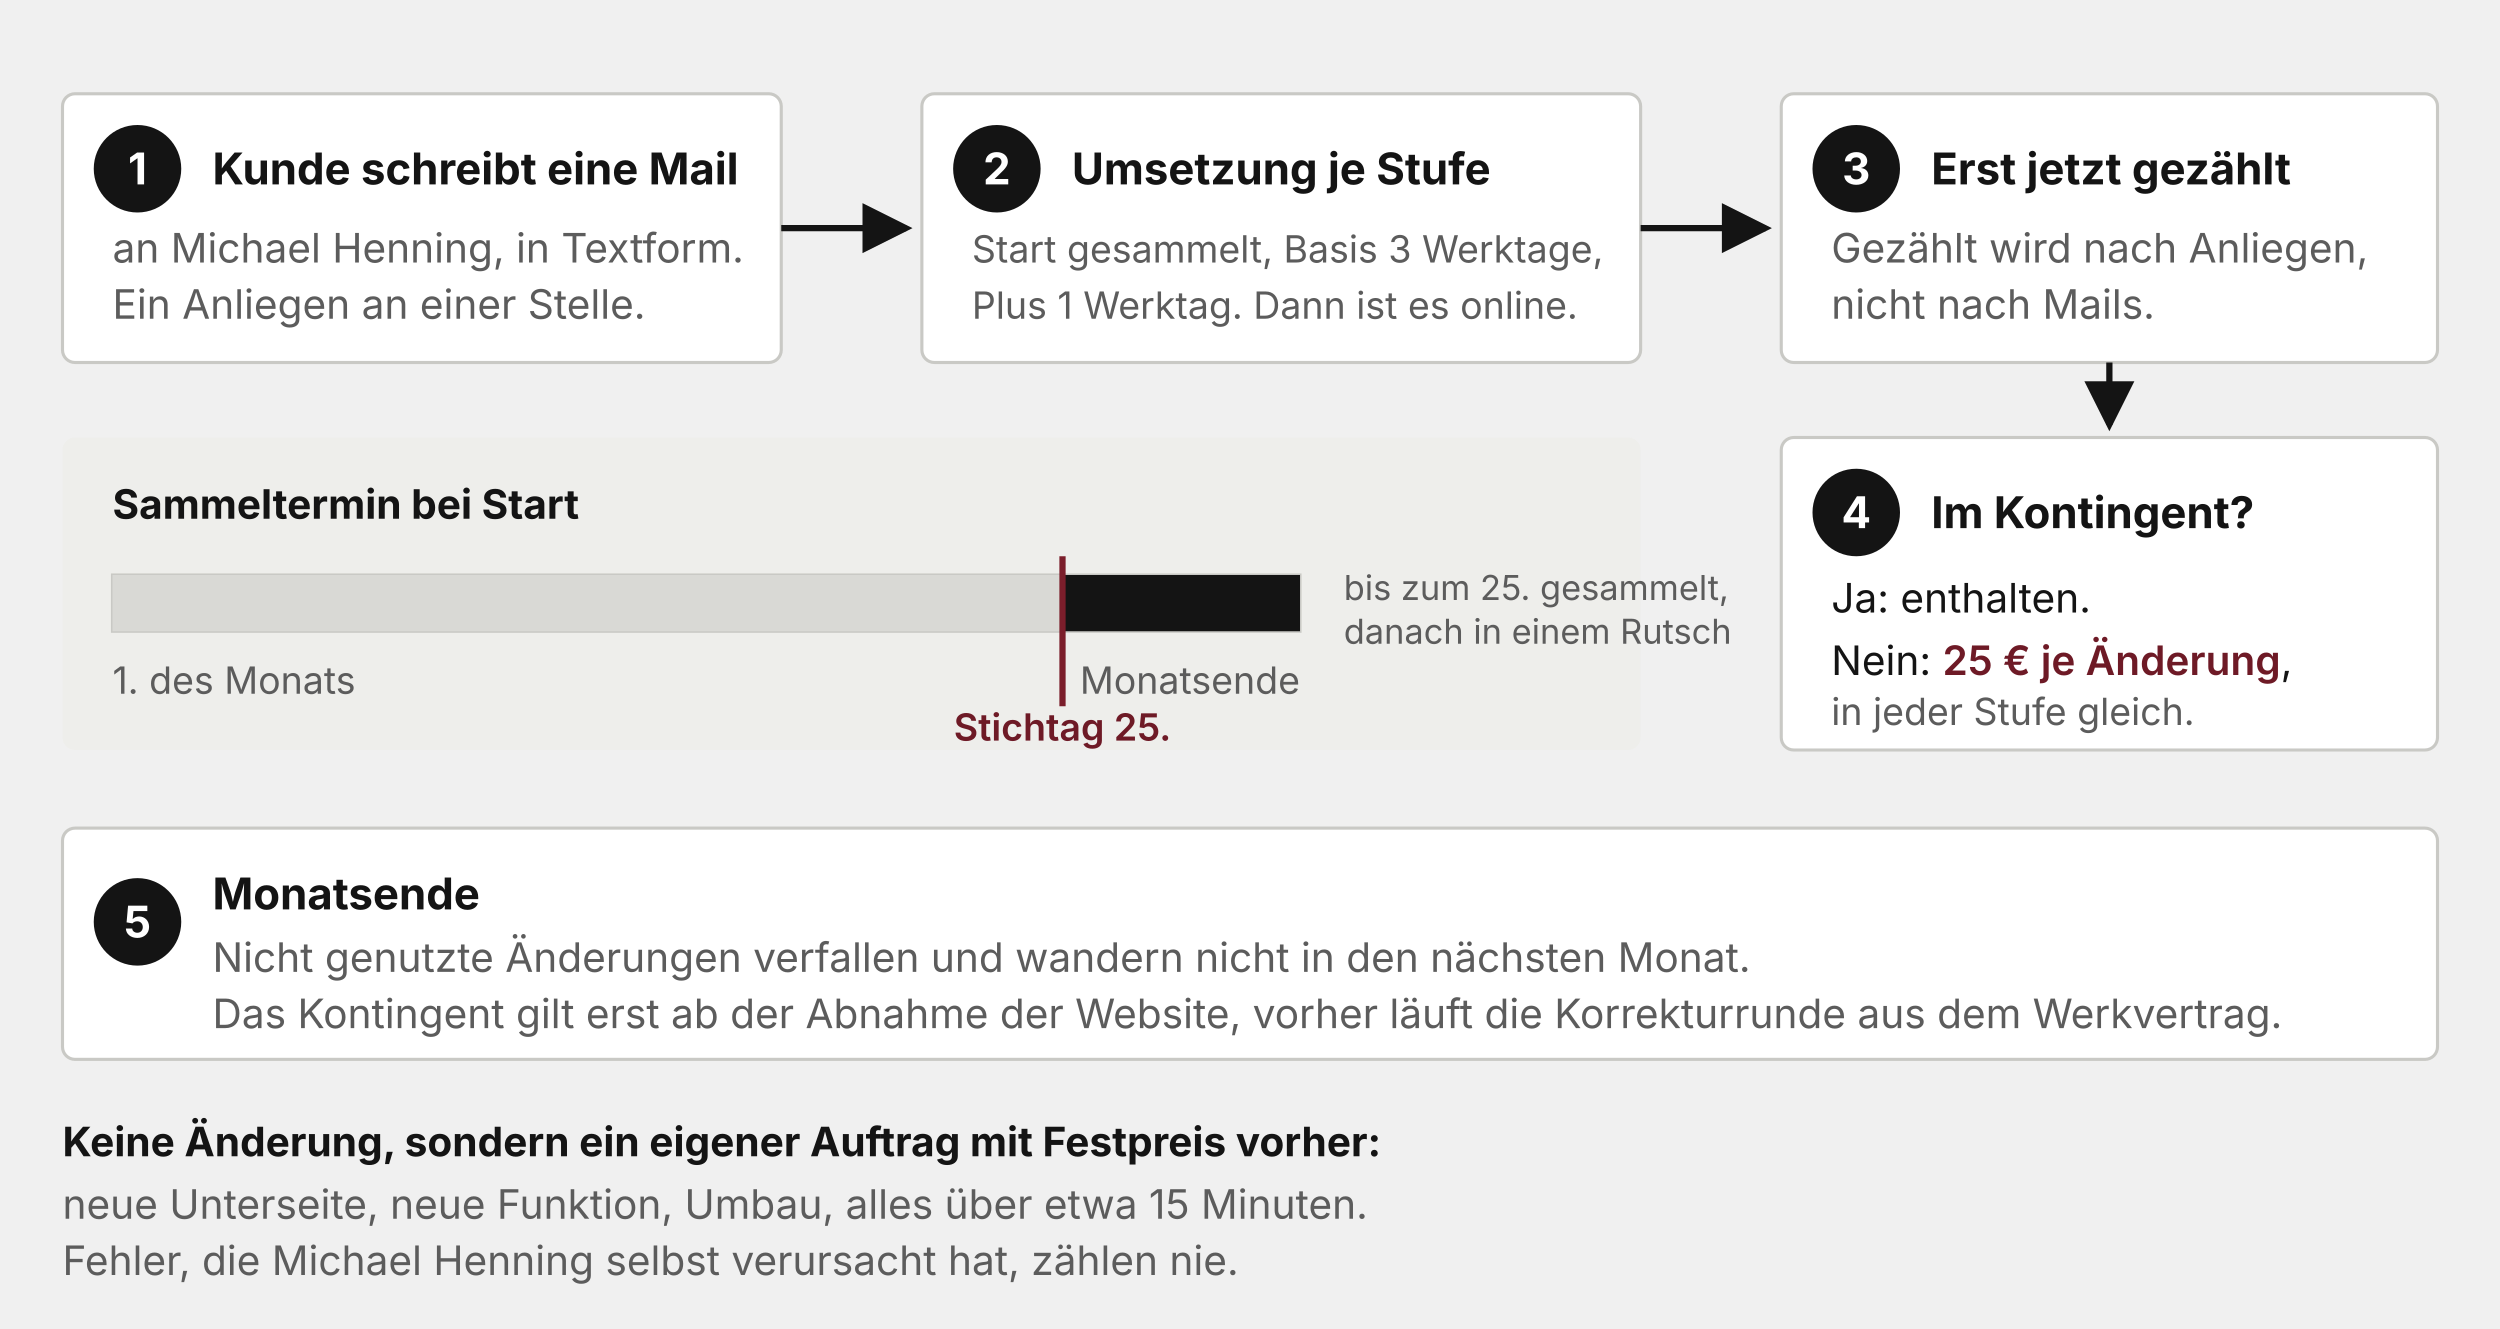
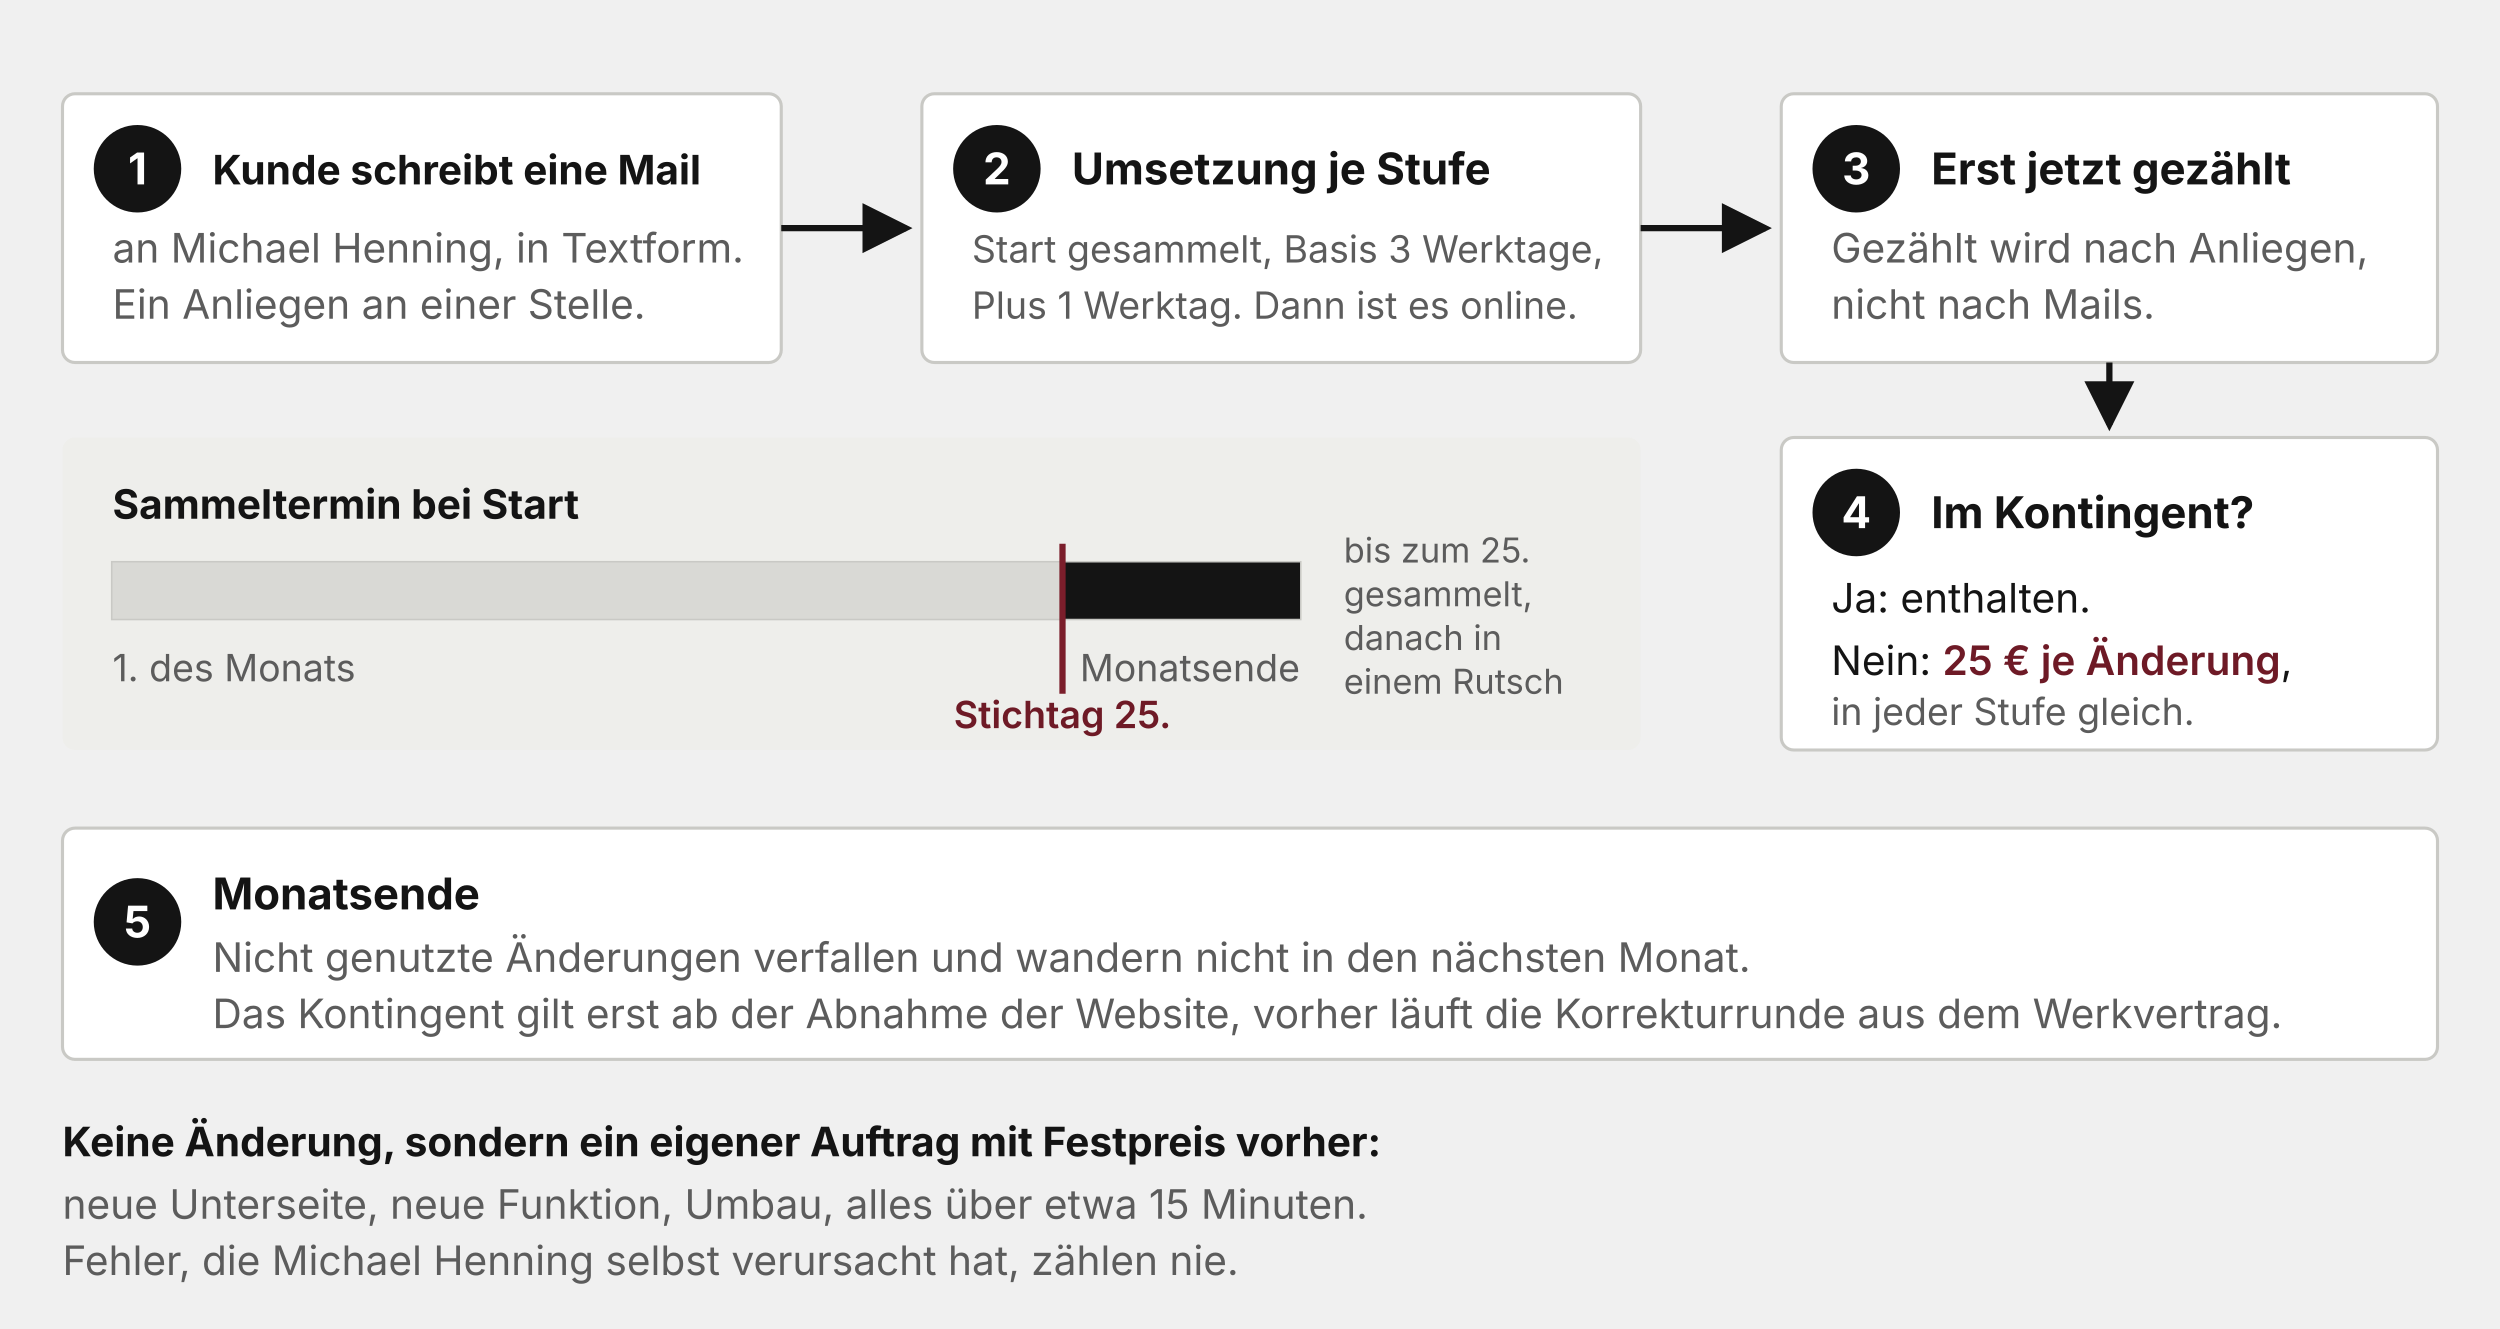
<svg xmlns="http://www.w3.org/2000/svg" viewBox="0 0 800 425" role="img" aria-labelledby="t d" font-family="Inter, system-ui, sans-serif" font-size="13" fill="#141414">
  <style>
    .h { font-family: "Space Grotesk", Inter, system-ui, sans-serif; font-weight: 700; }
    .m { fill: #5C5C5C; }
    .step { fill: #FFFFFF; stroke: #C9C9C5; }
    .num { fill: #141414; }
    .w { fill: #FFFFFF; }
    .arrow { stroke: #141414; stroke-width: 2; fill: none; }
  </style>
  <defs>
    <marker id="pf" markerWidth="8" markerHeight="8" refX="7" refY="4" orient="auto">
      <path d="M0,0 L8,4 L0,8 z" fill="#141414" />
    </marker>
  </defs>
  <g transform="translate(20 30)">
    <rect class="step" x="0" y="0" width="230" height="86" rx="4" />
    <circle class="num" cx="24" cy="24" r="14" />
    <text class="w h" x="24" y="29" text-anchor="middle" font-size="14">1</text>
-     <text class="h" x="48" y="29" font-size="14">Kunde schreibt eine Mail</text>
+     <text class="h" x="48" y="29" font-size="13">Kunde schreibt eine Mail</text>
    <text class="m" x="16" y="54">an Michael Henning, in Textform.</text>
    <text class="m" x="16" y="72">Ein Anliegen an einer Stelle.</text>
  </g>
  <path class="arrow" d="M250,73 L290,73" marker-end="url(#pf)" />
  <g transform="translate(295 30)">
    <rect class="step" x="0" y="0" width="230" height="86" rx="4" />
    <circle class="num" cx="24" cy="24" r="14" />
    <text class="w h" x="24" y="29" text-anchor="middle" font-size="14">2</text>
    <text class="h" x="48" y="29" font-size="14">Umsetzung je Stufe</text>
    <text class="m" x="16" y="54" font-size="12">Start gesammelt, Basis 3 Werktage,</text>
    <text class="m" x="16" y="72" font-size="12">Plus 1 Werktag. Dann ist es online.</text>
  </g>
  <path class="arrow" d="M525,73 L565,73" marker-end="url(#pf)" />
  <g transform="translate(570 30)">
    <rect class="step" x="0" y="0" width="210" height="86" rx="4" />
    <circle class="num" cx="24" cy="24" r="14" />
    <text class="w h" x="24" y="29" text-anchor="middle" font-size="14">3</text>
    <text class="h" x="48" y="29" font-size="14">Erst jetzt gezählt</text>
    <text class="m" x="16" y="54">Gezählt wird nach Anliegen,</text>
    <text class="m" x="16" y="72">nicht nach Mails.</text>
  </g>
  <g transform="translate(20 140)">
    <rect x="0" y="0" width="505" height="100" rx="4" fill="#EEEEEB" />
    <text class="h" x="16" y="26" font-size="13">Sammeltermin bei Start</text>
-     <rect x="16" y="44" width="380" height="18" fill="#FFFFFF" stroke="#C9C9C5" />
-     <rect x="16" y="44" width="304" height="18" fill="#D9D9D5" />
-     <rect x="320" y="44" width="76" height="18" fill="#141414" />
-     <line x1="320" y1="38" x2="320" y2="86" stroke="#7B1E2B" stroke-width="2" />
-     <text class="m" x="16" y="82" font-size="12">1. des Monats</text>
-     <text x="320" y="97" text-anchor="middle" font-size="12" font-weight="600" fill="#6E1A26">Stichtag 25.</text>
-     <text class="m" x="396" y="82" text-anchor="end" font-size="12">Monatsende</text>
-     <text class="m" x="410" y="52" font-size="11">bis zum 25. gesammelt,</text>
-     <text class="m" x="410" y="66" font-size="11">danach in einem Rutsch</text>
+     <rect x="16" y="40" width="380" height="18" fill="#FFFFFF" stroke="#C9C9C5" />
+     <rect x="16" y="40" width="304" height="18" fill="#D9D9D5" />
+     <rect x="320" y="40" width="76" height="18" fill="#141414" />
+     <line x1="320" y1="34" x2="320" y2="82" stroke="#7B1E2B" stroke-width="2" />
+     <text class="m" x="16" y="78" font-size="12">1. des Monats</text>
+     <text x="320" y="93" text-anchor="middle" font-size="12" font-weight="600" fill="#6E1A26">Stichtag 25.</text>
+     <text class="m" x="396" y="78" text-anchor="end" font-size="12">Monatsende</text>
+     <text class="m" x="410" y="40" font-size="11">bis zum 25.</text>
+     <text class="m" x="410" y="54" font-size="11">gesammelt,</text>
+     <text class="m" x="410" y="68" font-size="11">danach in</text>
+     <text class="m" x="410" y="82" font-size="11">einem Rutsch</text>
  </g>
  <g transform="translate(570 140)">
    <rect class="step" x="0" y="0" width="210" height="100" rx="4" />
    <circle class="num" cx="24" cy="24" r="14" />
    <text class="w h" x="24" y="29" text-anchor="middle" font-size="14">4</text>
    <text class="h" x="48" y="29" font-size="14">Im Kontingent?</text>
    <text x="16" y="56">Ja: enthalten.</text>
    <text x="16" y="76">Nein: <tspan font-weight="600" fill="#6E1A26">25 € je Änderung</tspan>,</text>
    <text class="m" x="16" y="92" font-size="12">in jeder Stufe gleich.</text>
  </g>
  <path class="arrow" d="M675,116 L675,136" marker-end="url(#pf)" />
  <g transform="translate(20 265)">
    <rect class="step" x="0" y="0" width="760" height="74" rx="4" />
    <circle class="num" cx="24" cy="30" r="14" />
    <text class="w h" x="24" y="35" text-anchor="middle" font-size="14">5</text>
    <text class="h" x="48" y="26" font-size="14">Monatsende</text>
    <text class="m" x="48" y="46">Nicht genutzte Änderungen verfallen und wandern nicht in den nächsten Monat.</text>
    <text class="m" x="48" y="64">Das Kontingent gilt erst ab der Abnahme der Website, vorher läuft die Korrekturrunde aus dem Werkvertrag.</text>
  </g>
  <g transform="translate(20 356)">
    <text class="h" x="0" y="14" font-size="13">Keine Änderung, sondern ein eigener Auftrag mit Festpreis vorher:</text>
    <text class="m" x="0" y="34">neue Unterseite, neue Funktion, Umbau, alles über etwa 15 Minuten.</text>
    <text class="m" x="0" y="52">Fehler, die Michael Henning selbst verursacht hat, zählen nie.</text>
  </g>
</svg>
